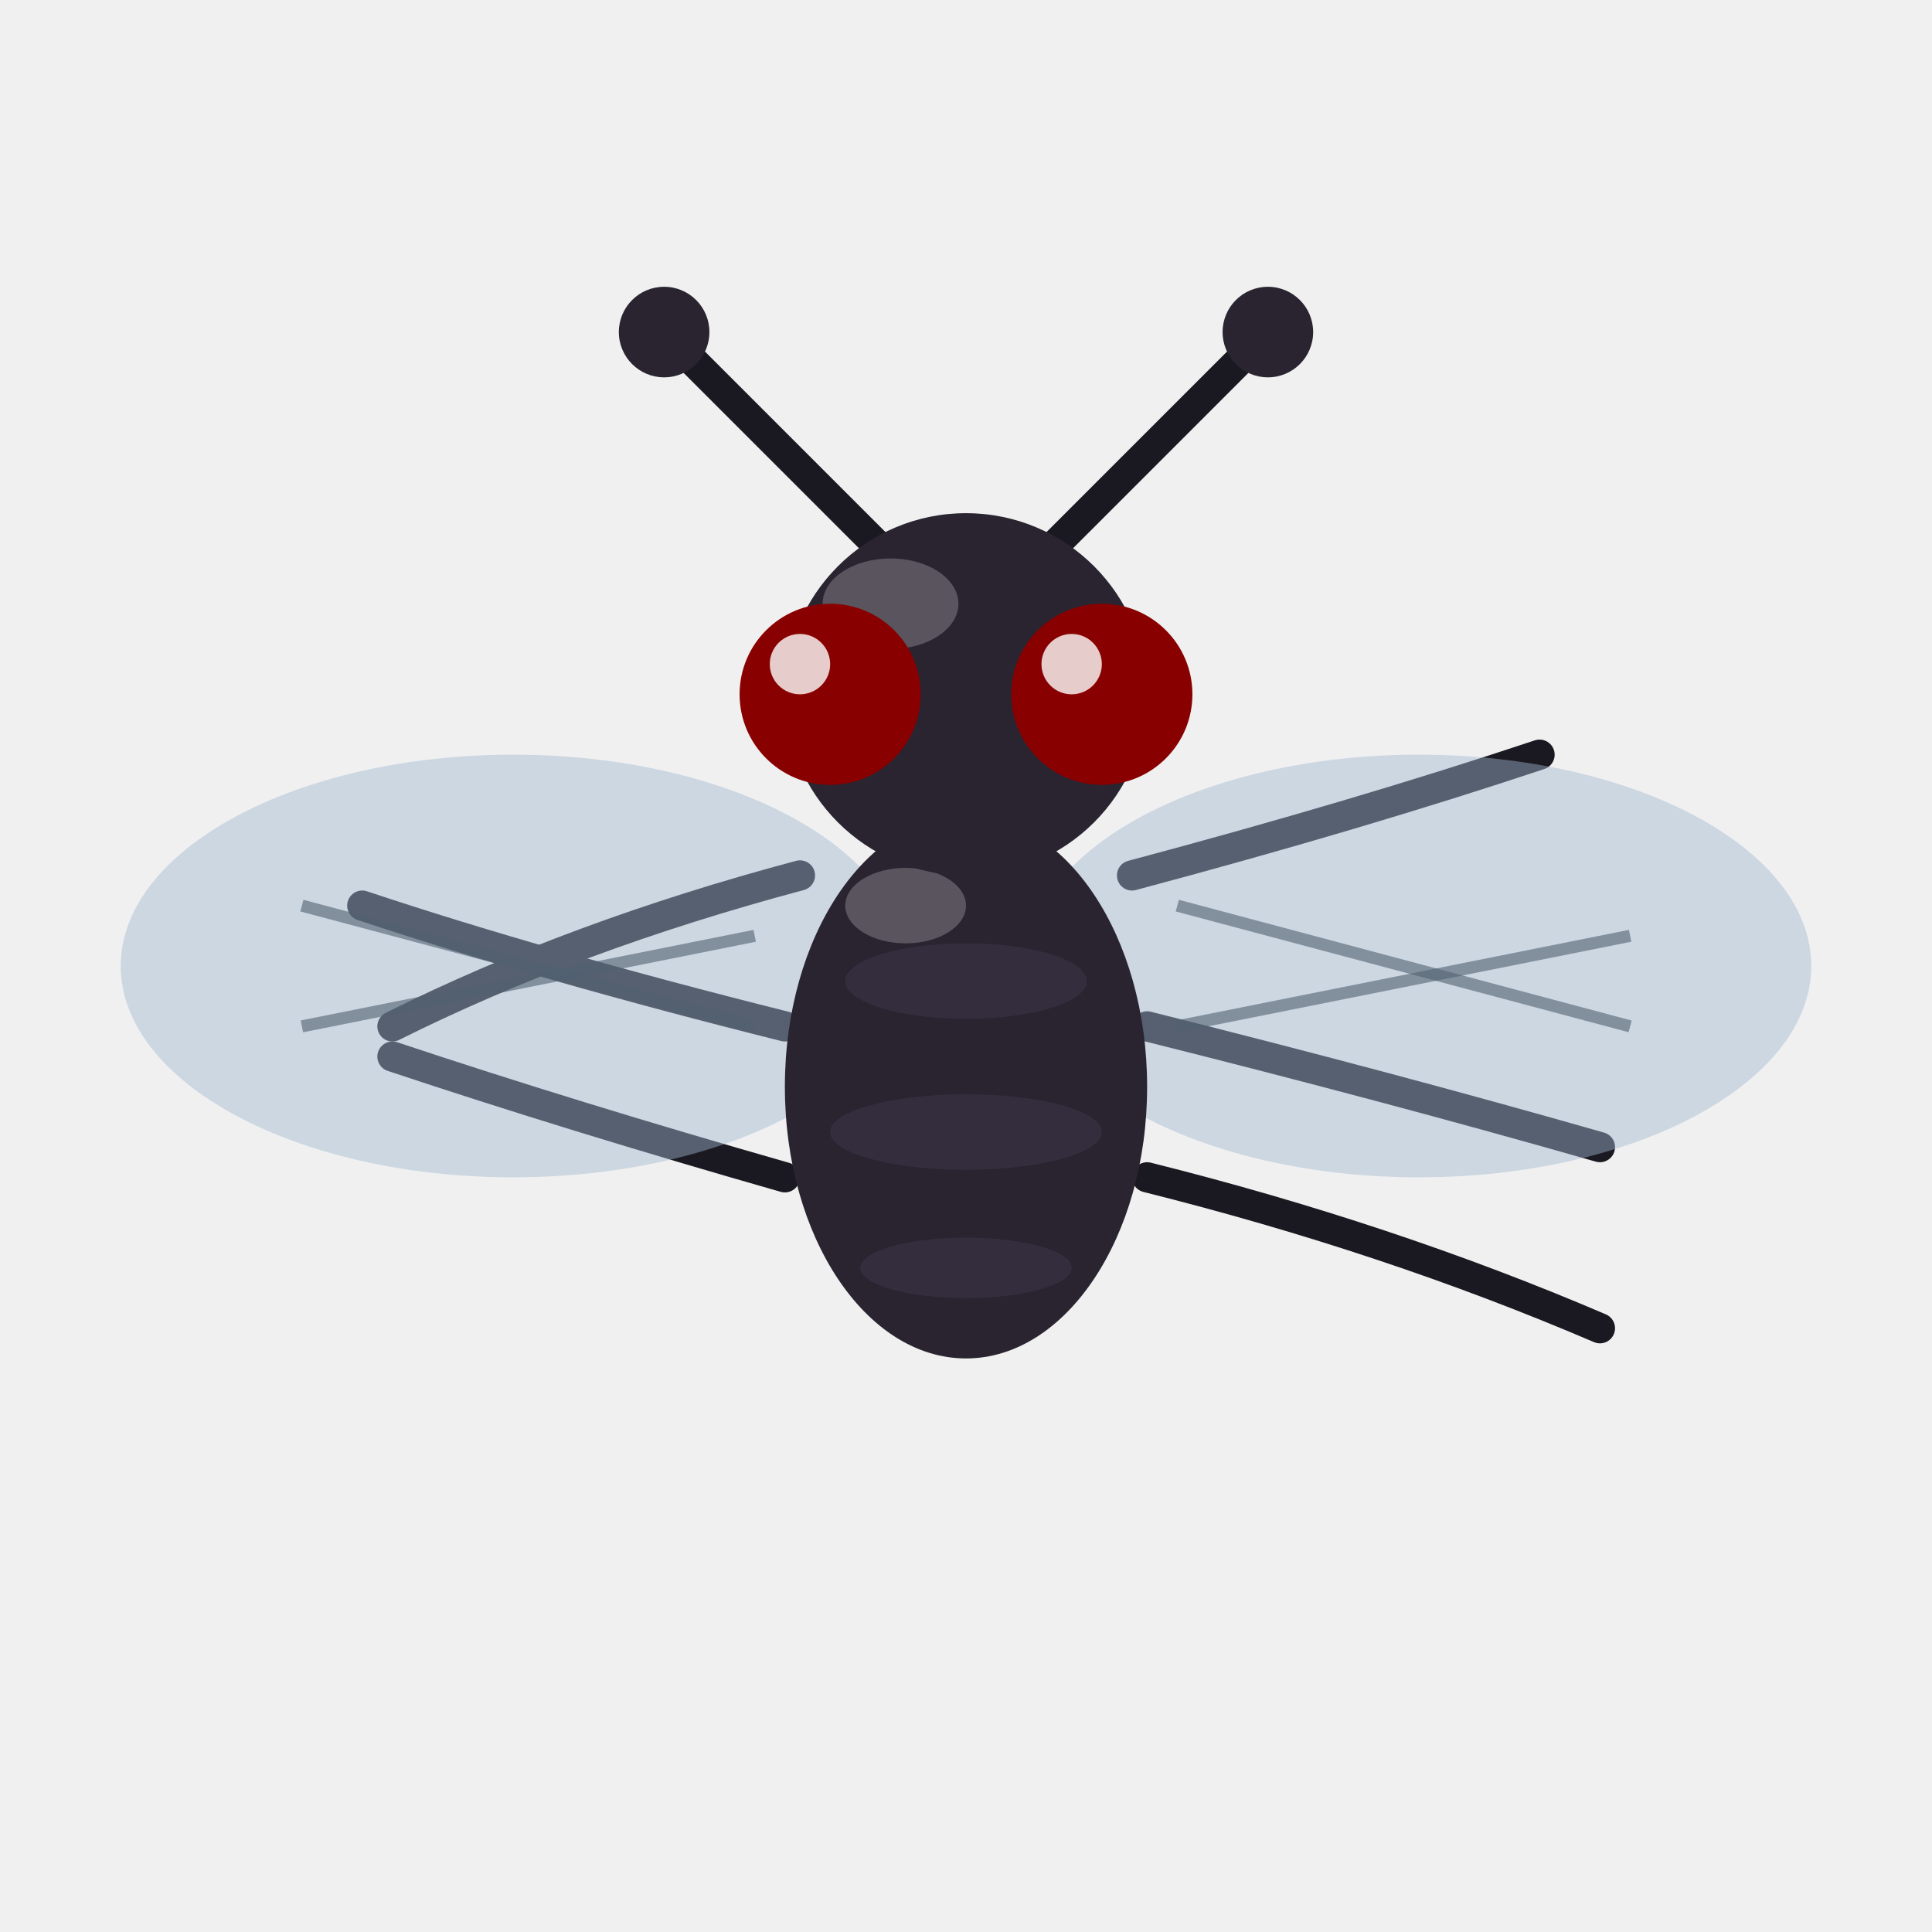
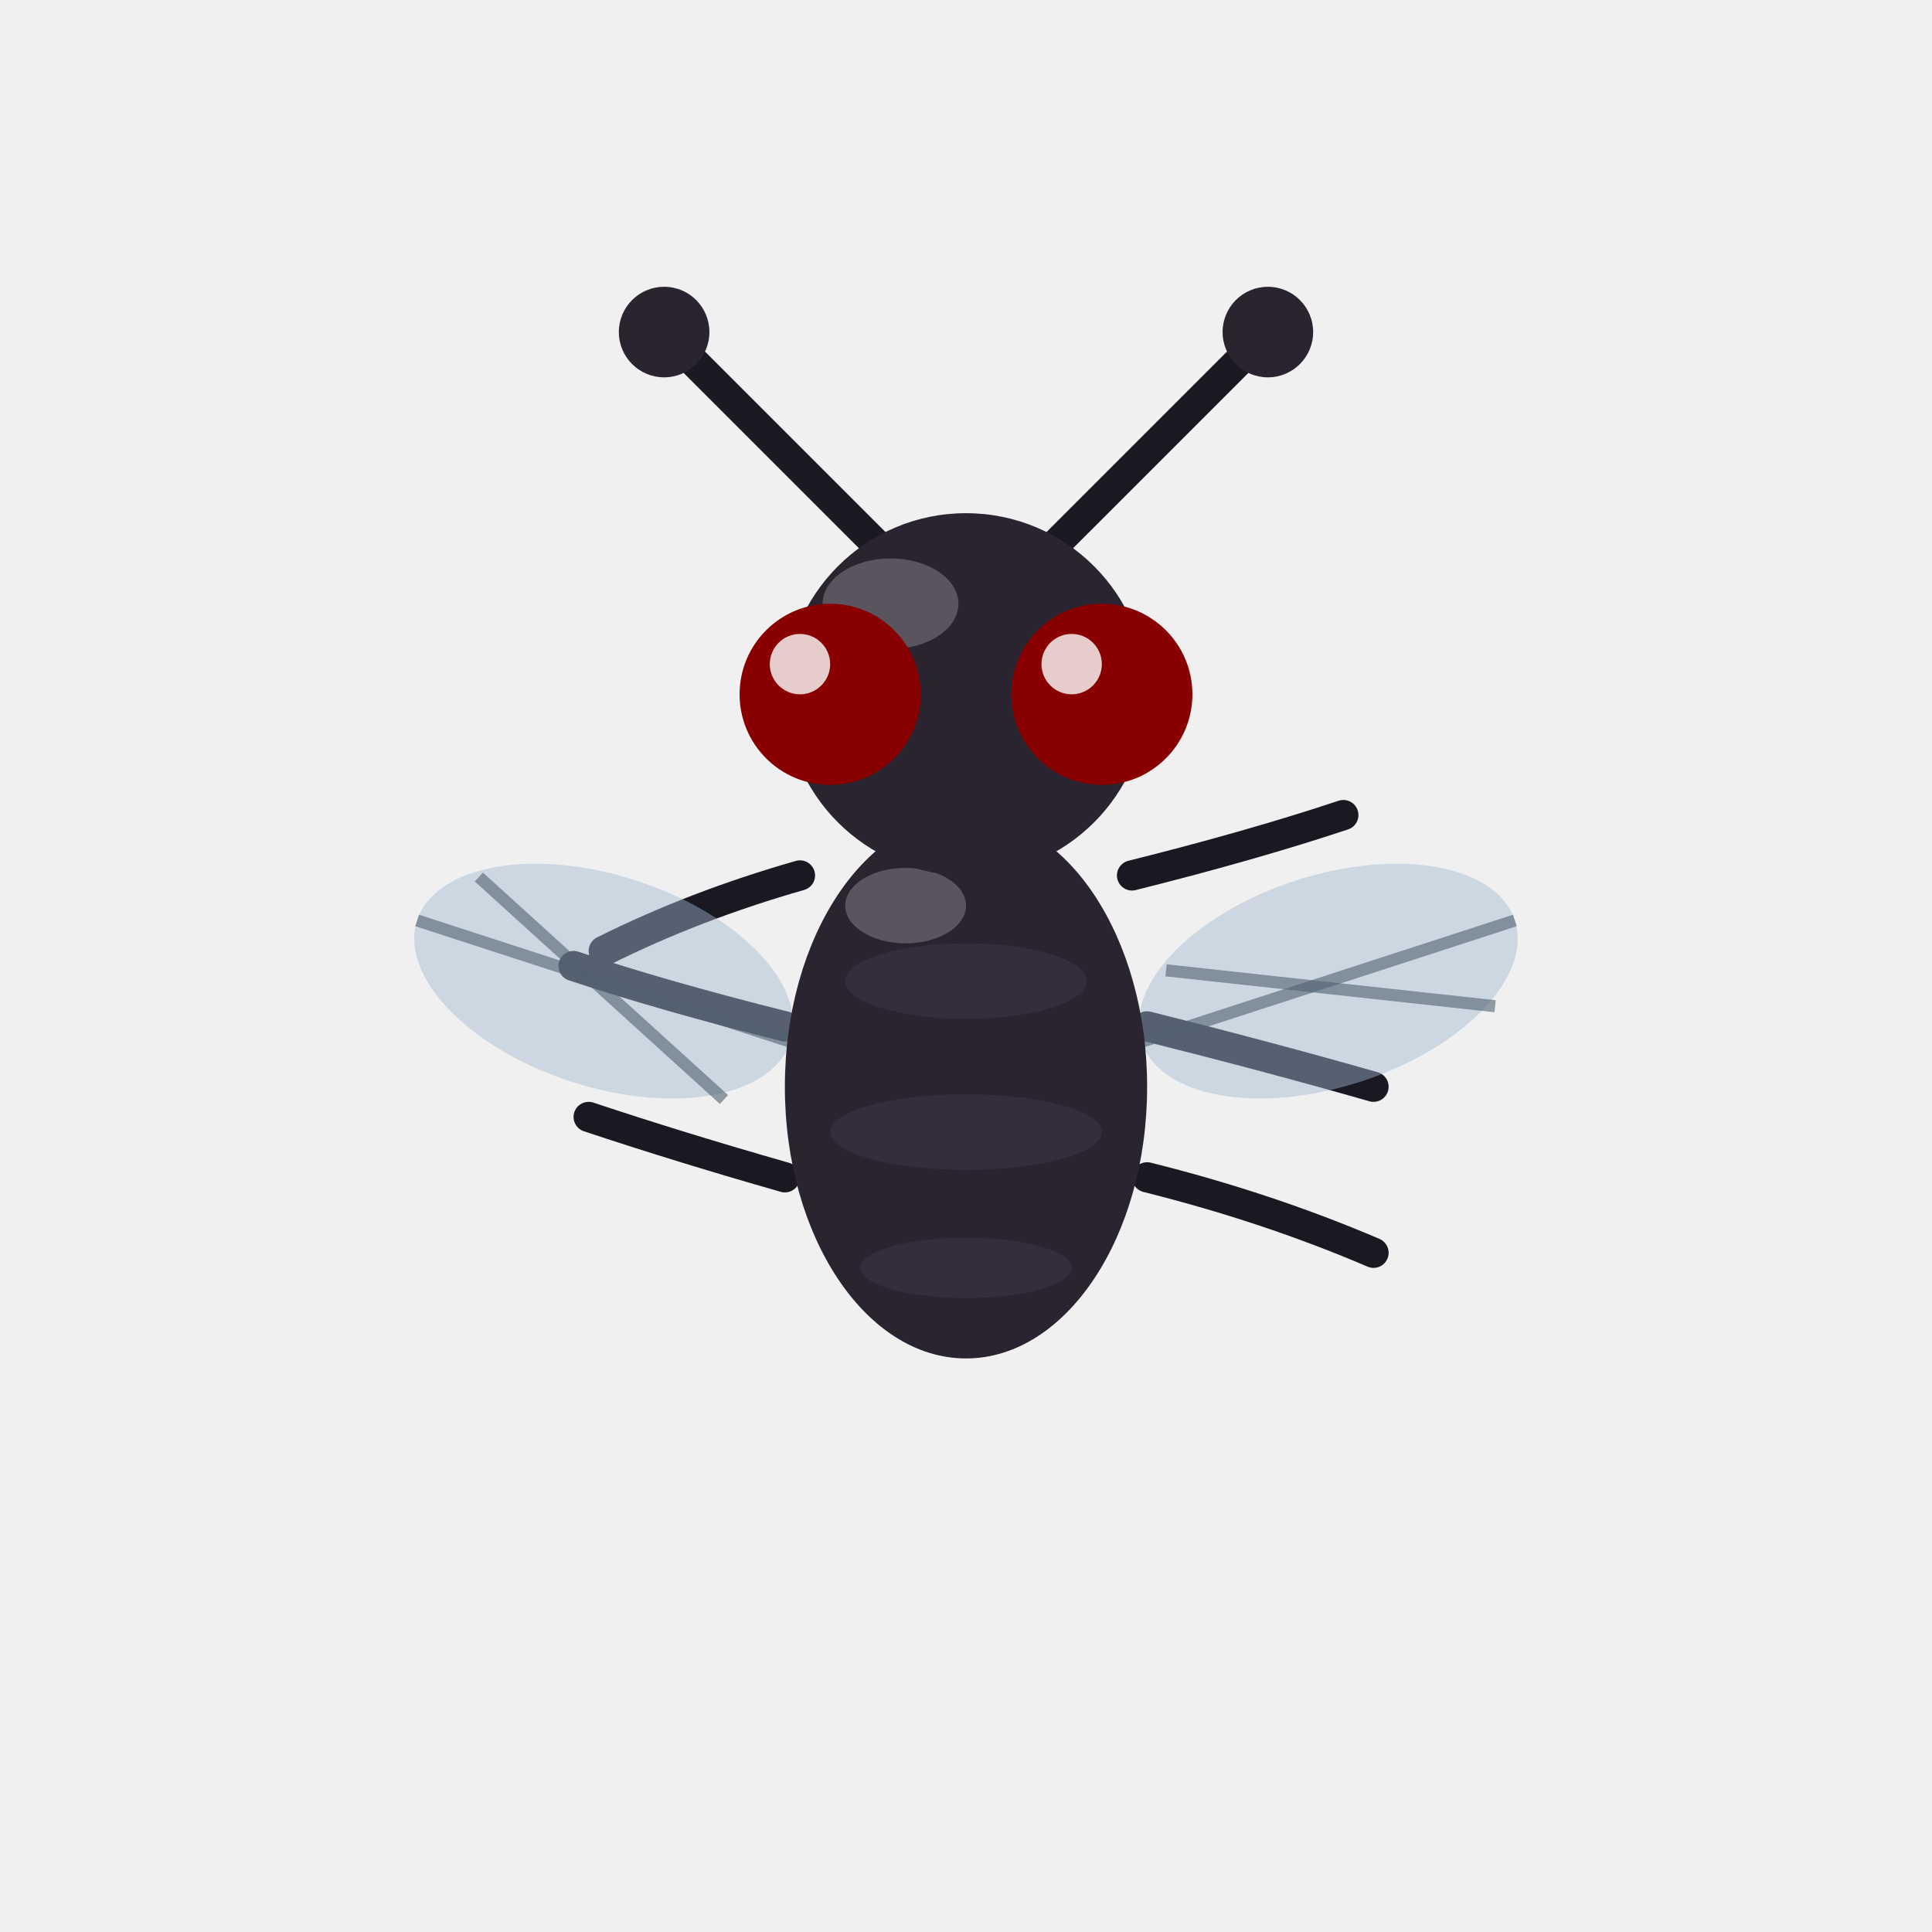
<svg xmlns="http://www.w3.org/2000/svg" width="128" height="128" viewBox="0 0 128 128">
-   <path d="M 53 58 Q 38 62 26 68" stroke="#1A1820" stroke-width="2.0" stroke-linecap="round" fill="none" />
-   <path d="M 52 68 Q 36 64 24 60" stroke="#1A1820" stroke-width="2.0" stroke-linecap="round" fill="none" />
-   <path d="M 52 78 Q 38 74 26 70" stroke="#1A1820" stroke-width="2.0" stroke-linecap="round" fill="none" />
-   <path d="M 75 58 Q 90 54 102 50" stroke="#1A1820" stroke-width="2.0" stroke-linecap="round" fill="none" />
-   <path d="M 76 68 Q 92 72 106 76" stroke="#1A1820" stroke-width="2.0" stroke-linecap="round" fill="none" />
-   <path d="M 76 78 Q 92 82 106 88" stroke="#1A1820" stroke-width="2.0" stroke-linecap="round" fill="none" />
+   <path d="M 53 58 Q 46 60 40 63" stroke="#1A1820" stroke-width="2.0" stroke-linecap="round" fill="none" />
+   <path d="M 52 68 Q 44 66 38 64" stroke="#1A1820" stroke-width="2.0" stroke-linecap="round" fill="none" />
+   <path d="M 52 78 Q 45 76 39 74" stroke="#1A1820" stroke-width="2.0" stroke-linecap="round" fill="none" />
+   <path d="M 75 58 Q 83 56 89 54" stroke="#1A1820" stroke-width="2.0" stroke-linecap="round" fill="none" />
+   <path d="M 76 68 Q 84 70 91 72" stroke="#1A1820" stroke-width="2.0" stroke-linecap="round" fill="none" />
+   <path d="M 76 78 Q 84 80 91 83" stroke="#1A1820" stroke-width="2.0" stroke-linecap="round" fill="none" />
  <path d="M 58 36 Q 50 28 44 22" stroke="#1A1820" stroke-width="2.0" stroke-linecap="round" fill="none" />
  <path d="M 70 36 Q 78 28 84 22" stroke="#1A1820" stroke-width="2.0" stroke-linecap="round" fill="none" />
  <circle cx="44" cy="22" r="3" fill="#2A2430" />
  <circle cx="84" cy="22" r="3" fill="#2A2430" />
-   <ellipse cx="34" cy="64" rx="26" ry="14" fill="#A0B8D0" opacity="0.45" />
-   <ellipse cx="94" cy="64" rx="26" ry="14" fill="#A0B8D0" opacity="0.45" />
-   <line x1="20" y1="60" x2="50" y2="68" stroke="#506070" stroke-width="0.8" opacity="0.60" />
-   <line x1="20" y1="68" x2="50" y2="62" stroke="#506070" stroke-width="0.8" opacity="0.60" />
-   <line x1="78" y1="60" x2="108" y2="68" stroke="#506070" stroke-width="0.8" opacity="0.60" />
-   <line x1="78" y1="68" x2="108" y2="62" stroke="#506070" stroke-width="0.8" opacity="0.60" />
+   <g transform="rotate(18, 40, 65)">
+     <ellipse cx="40" cy="65" rx="13" ry="7" fill="#A0B8D0" opacity="0.45" />
+     <line x1="27" y1="65" x2="53" y2="65" stroke="#506070" stroke-width="0.8" opacity="0.60" />
+     <line x1="30" y1="61" x2="50" y2="70" stroke="#506070" stroke-width="0.8" opacity="0.60" />
+   </g>
+   <g transform="rotate(-18, 88, 65)">
+     <ellipse cx="88" cy="65" rx="13" ry="7" fill="#A0B8D0" opacity="0.45" />
+     <line x1="75" y1="65" x2="101" y2="65" stroke="#506070" stroke-width="0.8" opacity="0.60" />
+     <line x1="78" y1="61" x2="98" y2="70" stroke="#506070" stroke-width="0.8" opacity="0.60" />
+   </g>
  <ellipse cx="64" cy="72" rx="12" ry="18" fill="#2A2430" />
  <ellipse cx="64" cy="65" rx="8" ry="2.5" fill="#3A3448" opacity="0.60" />
  <ellipse cx="64" cy="75" rx="9" ry="2.5" fill="#3A3448" opacity="0.60" />
  <ellipse cx="64" cy="84" rx="7" ry="2" fill="#3A3448" opacity="0.60" />
  <ellipse cx="60" cy="60" rx="4" ry="2.5" fill="white" opacity="0.22" />
  <circle cx="64" cy="46" r="12" fill="#2A2430" />
  <ellipse cx="59" cy="40" rx="4.5" ry="3" fill="white" opacity="0.22" />
  <circle cx="55" cy="46" r="6" fill="#880000" />
  <circle cx="73" cy="46" r="6" fill="#880000" />
  <circle cx="53" cy="44" r="2" fill="white" opacity="0.80" />
  <circle cx="71" cy="44" r="2" fill="white" opacity="0.80" />
</svg>
